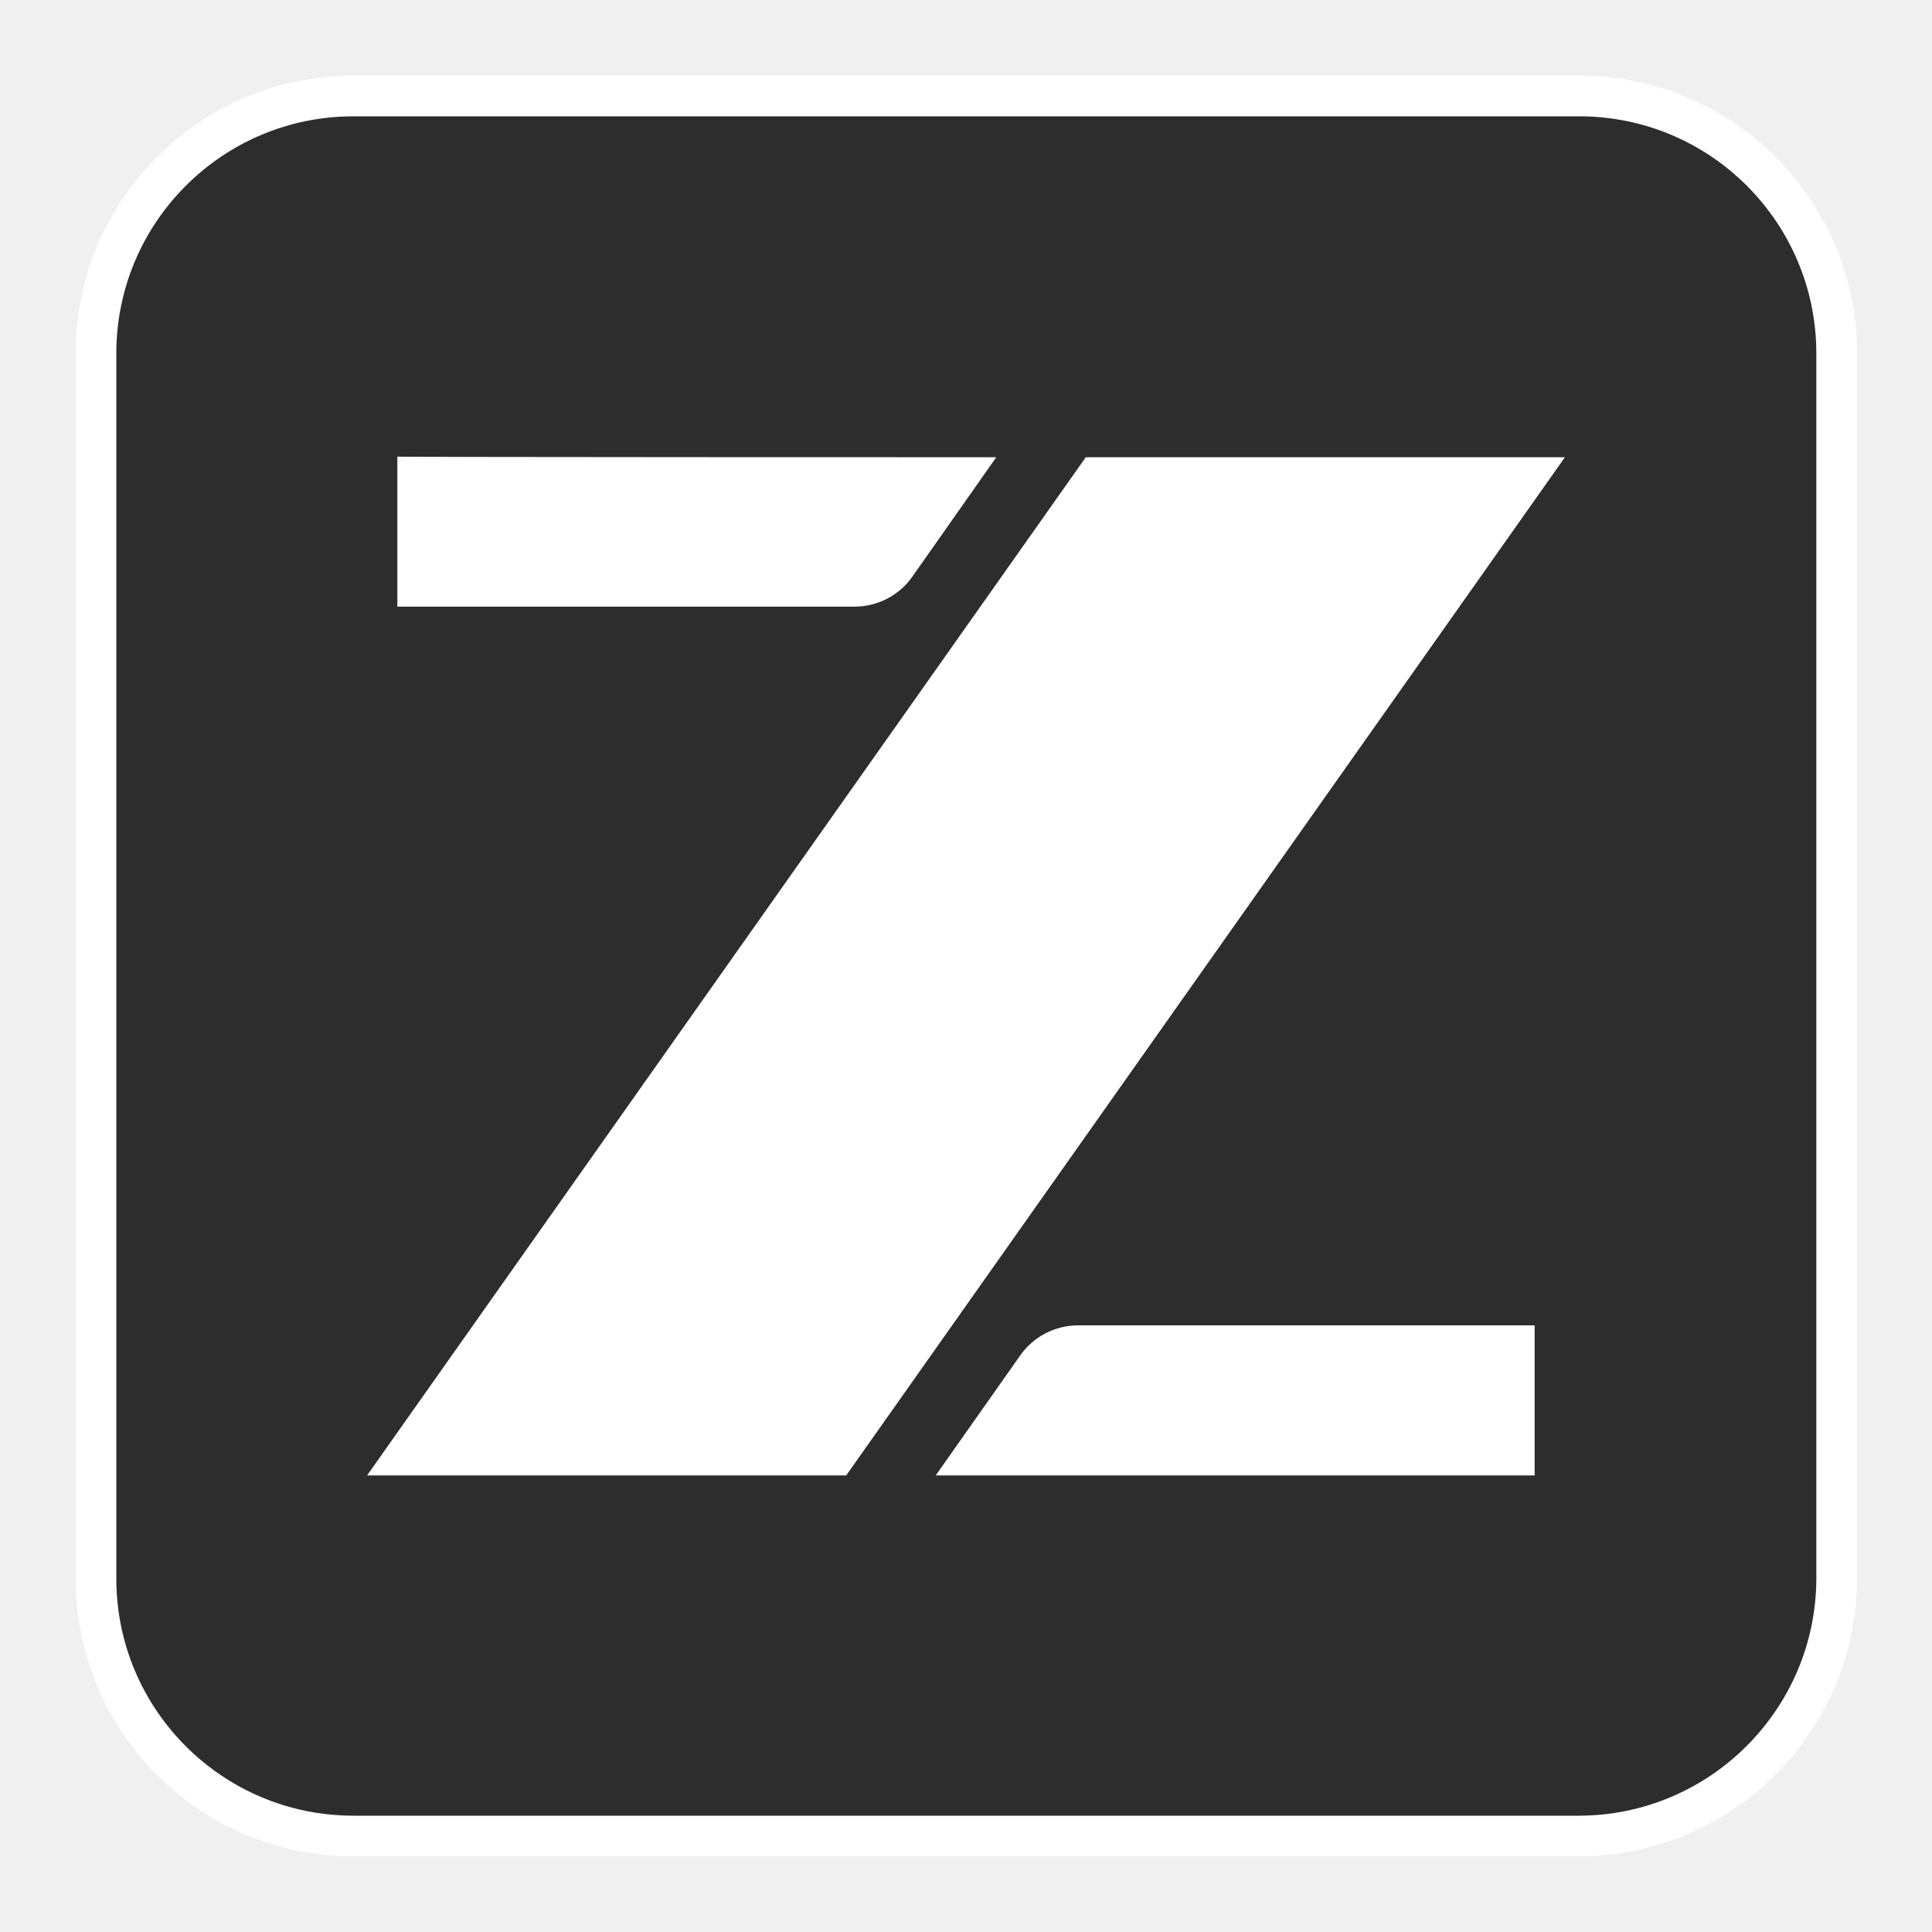
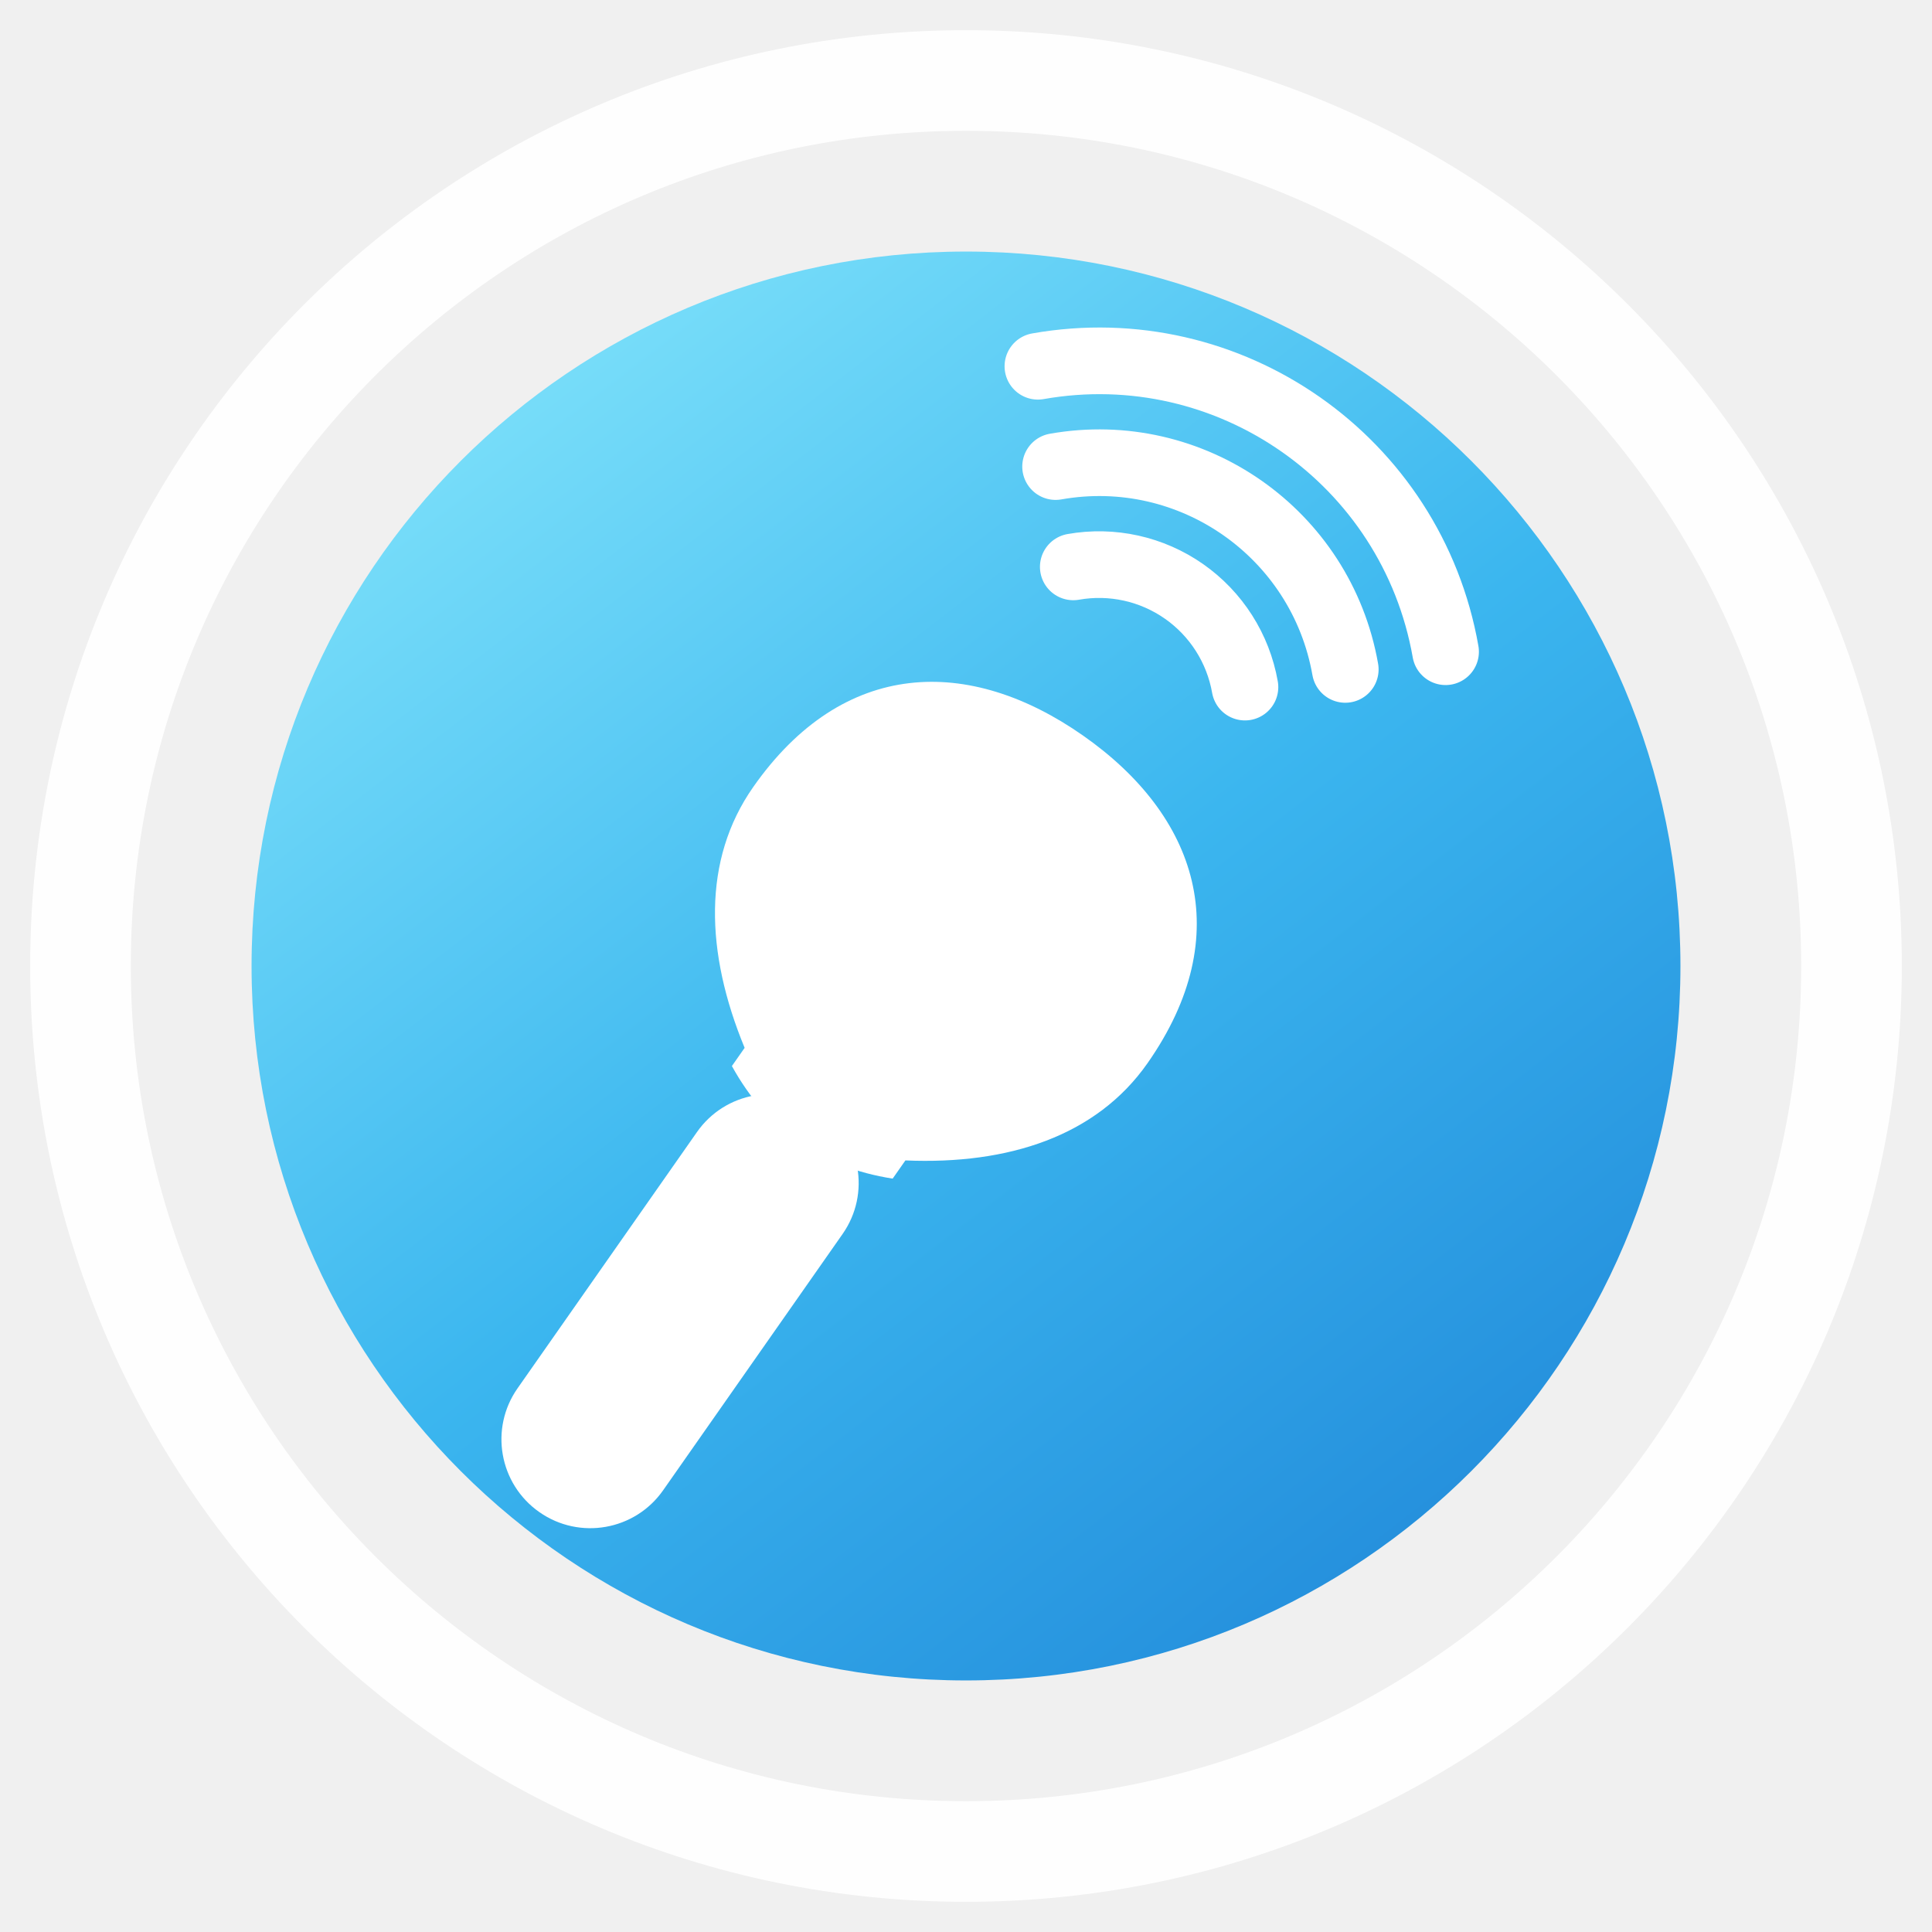
- <svg xmlns="http://www.w3.org/2000/svg" version="1.1" x="0px" y="0px" viewBox="0 0 30 30" style="enable-background:new 0 0 30 30;" xml:space="preserve">
+ <svg xmlns="http://www.w3.org/2000/svg" viewBox="0 0 96 96" width="96" height="96" role="img" aria-label="Crystal Diagnostic Centre">
  <defs>
-     <style type="text/css">
-     .st194{fill:#2D2D2D;stroke:#FFFFFF;stroke-width:0.632;stroke-miterlimit:10;}
-     .st23{fill:#FFFFFF;}
- 
-     .z-breathe {
-       animation: breathe 2.5s ease-in-out infinite;
-     }
- 
-     @keyframes breathe {
-       0%, 100% { opacity: 0.7; }
-       50% { opacity: 1; }
-     }
-   </style>
+     <linearGradient id="disc" x1="22" y1="14" x2="76" y2="84" gradientUnits="userSpaceOnUse">
+       <stop offset="0" stop-color="#82E4FB" />
+       <stop offset="0.5" stop-color="#3BB6EF" />
+       <stop offset="1" stop-color="#1F86D8" />
+     </linearGradient>
  </defs>
-   <g>
-     <path class="st194" d="M24.51,28.51H5.49c-2.21,0-4-1.79-4-4V5.49c0-2.21,1.79-4,4-4h19.03c2.21,0,4,1.79,4,4v19.03     C28.51,26.72,26.72,28.51,24.51,28.51z" />
-     <g class="z-breathe">
-       <path class="st23" d="M15.47,7.1l-1.3,1.85c-0.2,0.29-0.54,0.47-0.9,0.47h-7.1V7.09C6.16,7.1,15.47,7.1,15.47,7.1z" />
-       <polygon class="st23" points="24.3,7.1 13.14,22.91 5.7,22.91 16.86,7.1" />
-       <path class="st23" d="M14.53,22.91l1.31-1.86c0.2-0.29,0.54-0.47,0.9-0.47h7.09v2.33H14.53z" />
+   <circle cx="48" cy="48" r="44" fill="none" stroke="#FFFFFF" stroke-opacity="0.95" stroke-width="5" />
+   <circle cx="48" cy="48" r="35.5" fill="url(#disc)" />
+   <g transform="translate(43 52)">
+     <g transform="rotate(35) scale(0.92)">
+       <g stroke="#FFFFFF" stroke-width="3.6" stroke-linecap="round" fill="none">
+         <path d="M -5.66 -27.66 A 8 8 0 0 1 5.66 -27.66" />
+         <path d="M -9.55 -31.55 A 13.5 13.5 0 0 1 9.55 -31.55" />
+         <path d="M -13.44 -35.44 A 19 19 0 0 1 13.44 -35.44" />
+       </g>
+       <path d="M -13 -8 C -13 -16.5 -7.5 -20.5 0 -20.5 C 7.5 -20.5 13 -16.5 13 -8 C 13 -3.2 10 0.8 5.3 3.8 L 5.3 5 Q 0 7.6 -5.3 5 L -5.3 3.8 C -10 0.8 -13 -3.2 -13 -8 Z" fill="#FFFFFF" />
+       <rect x="-4.8" y="4.2" width="9.6" height="26.5" rx="4.8" fill="#FFFFFF" />
    </g>
  </g>
</svg>
